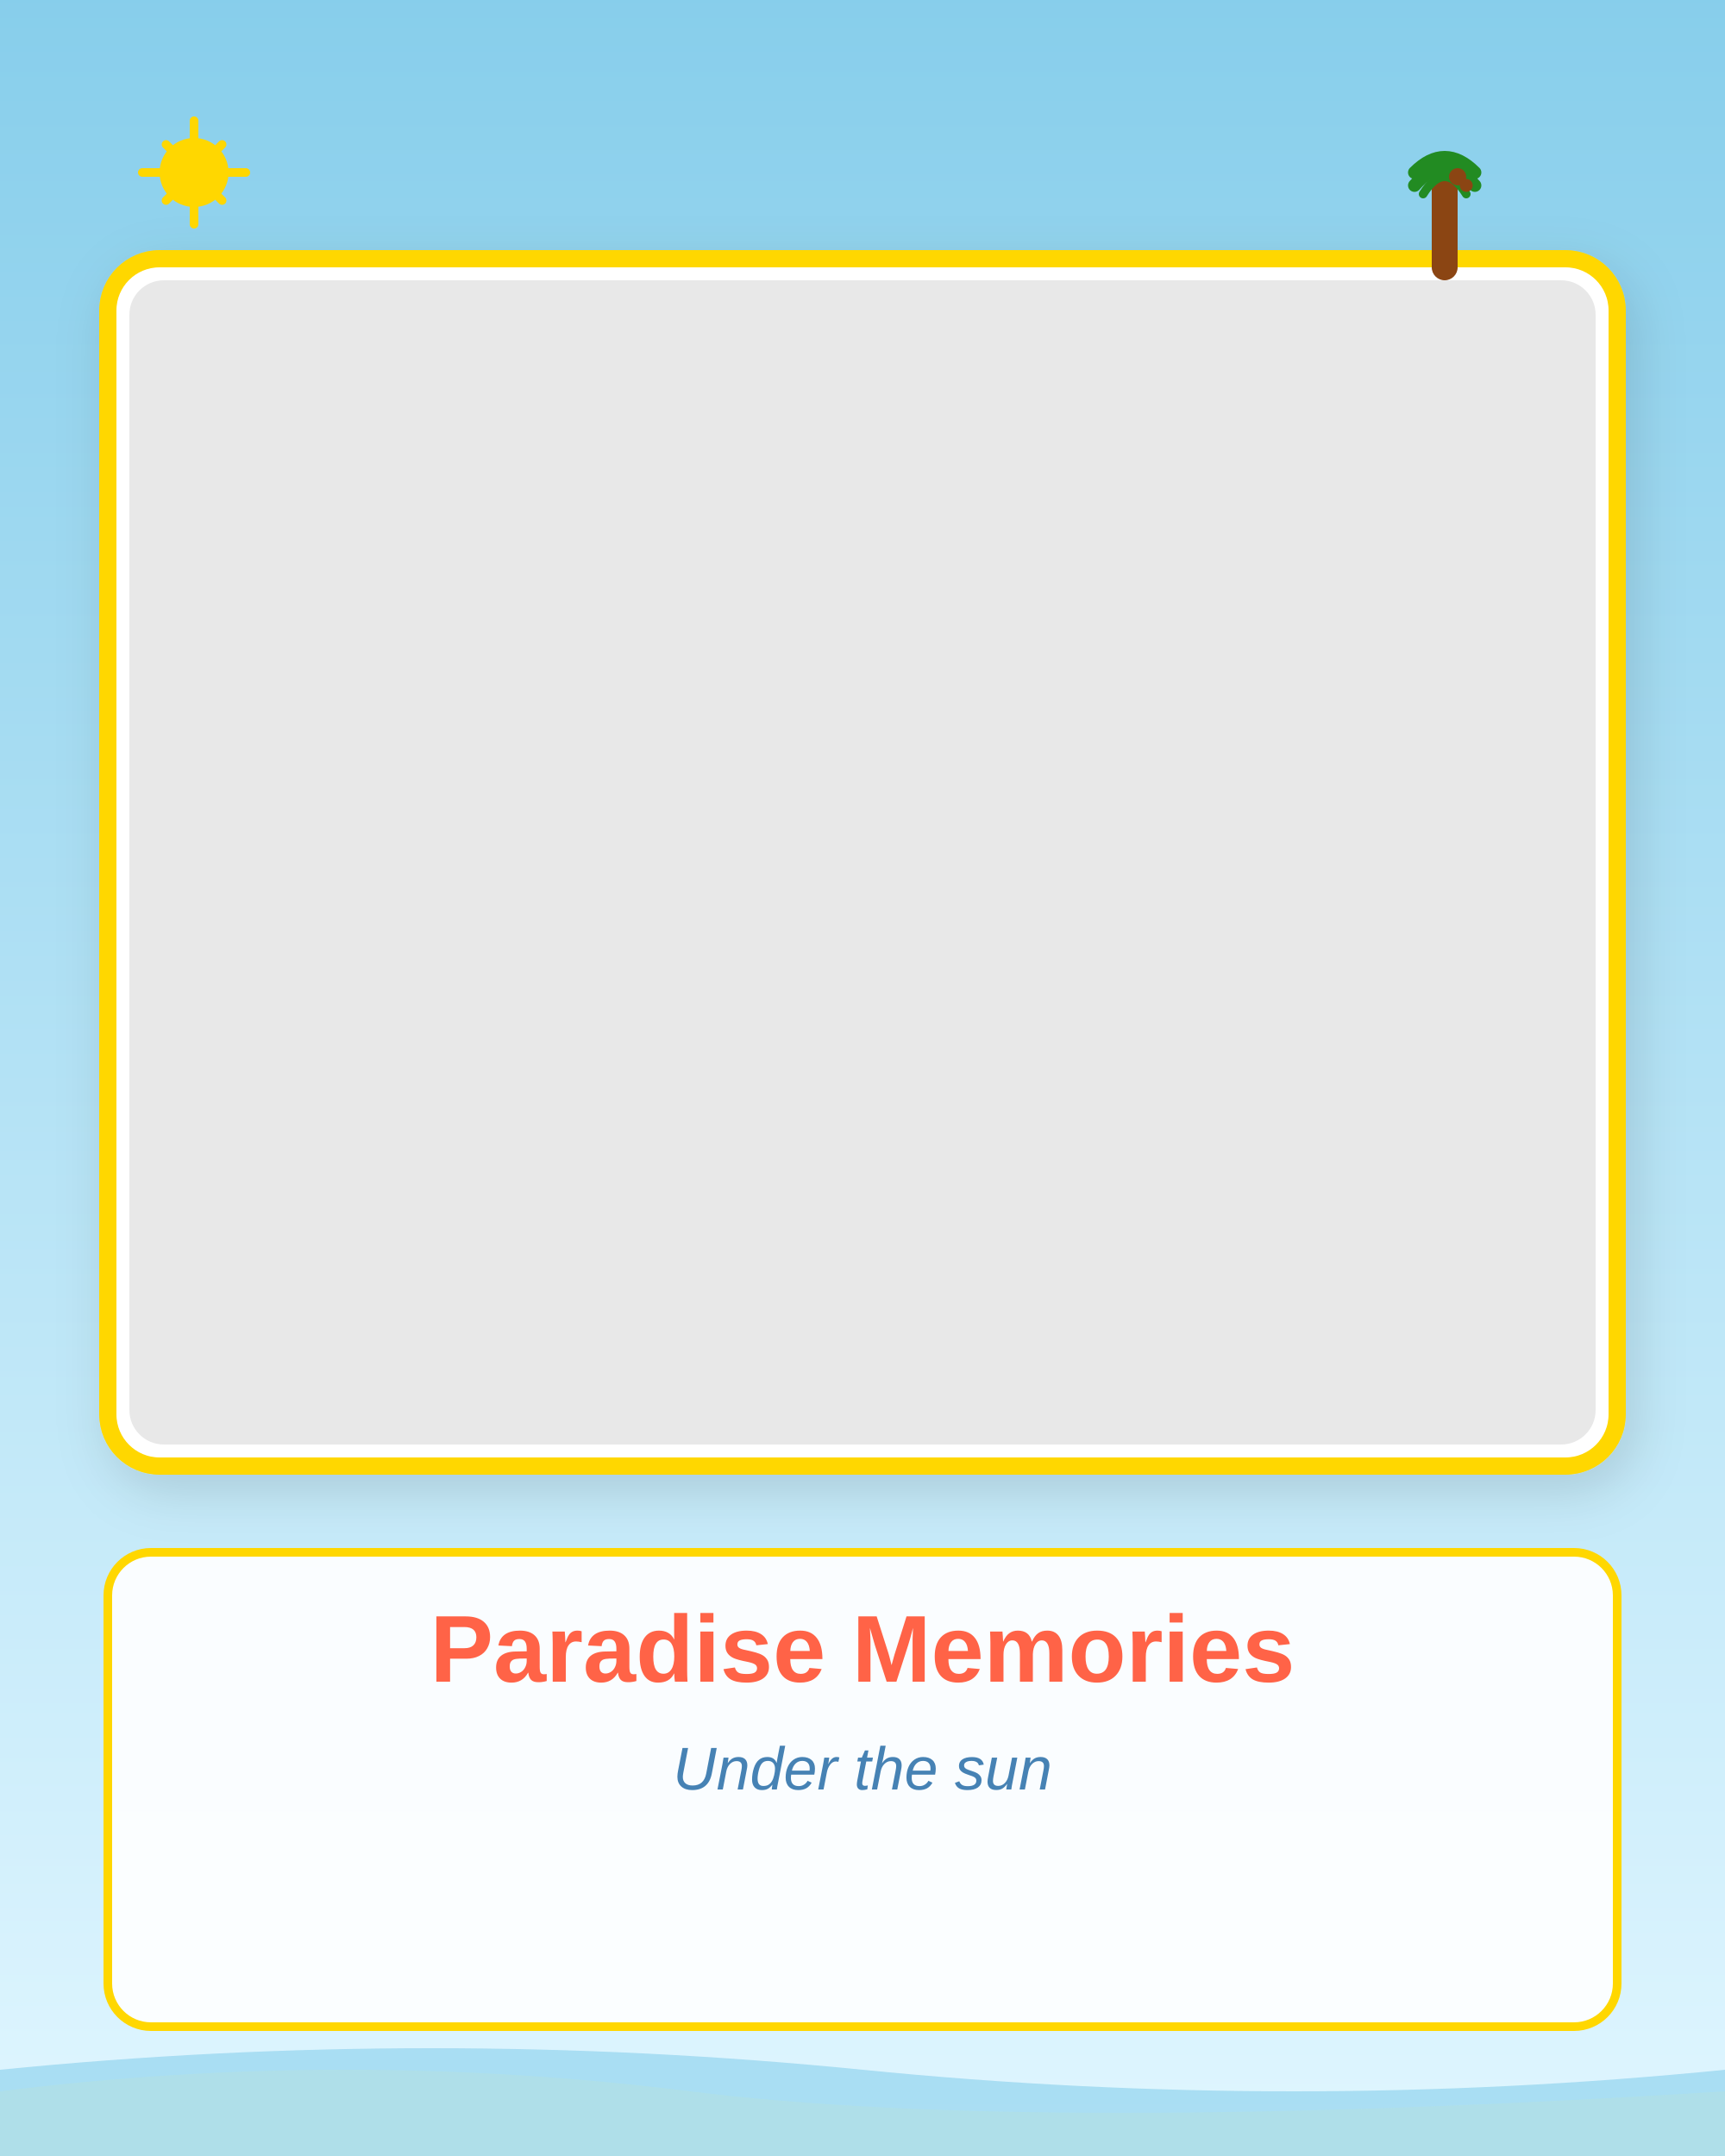
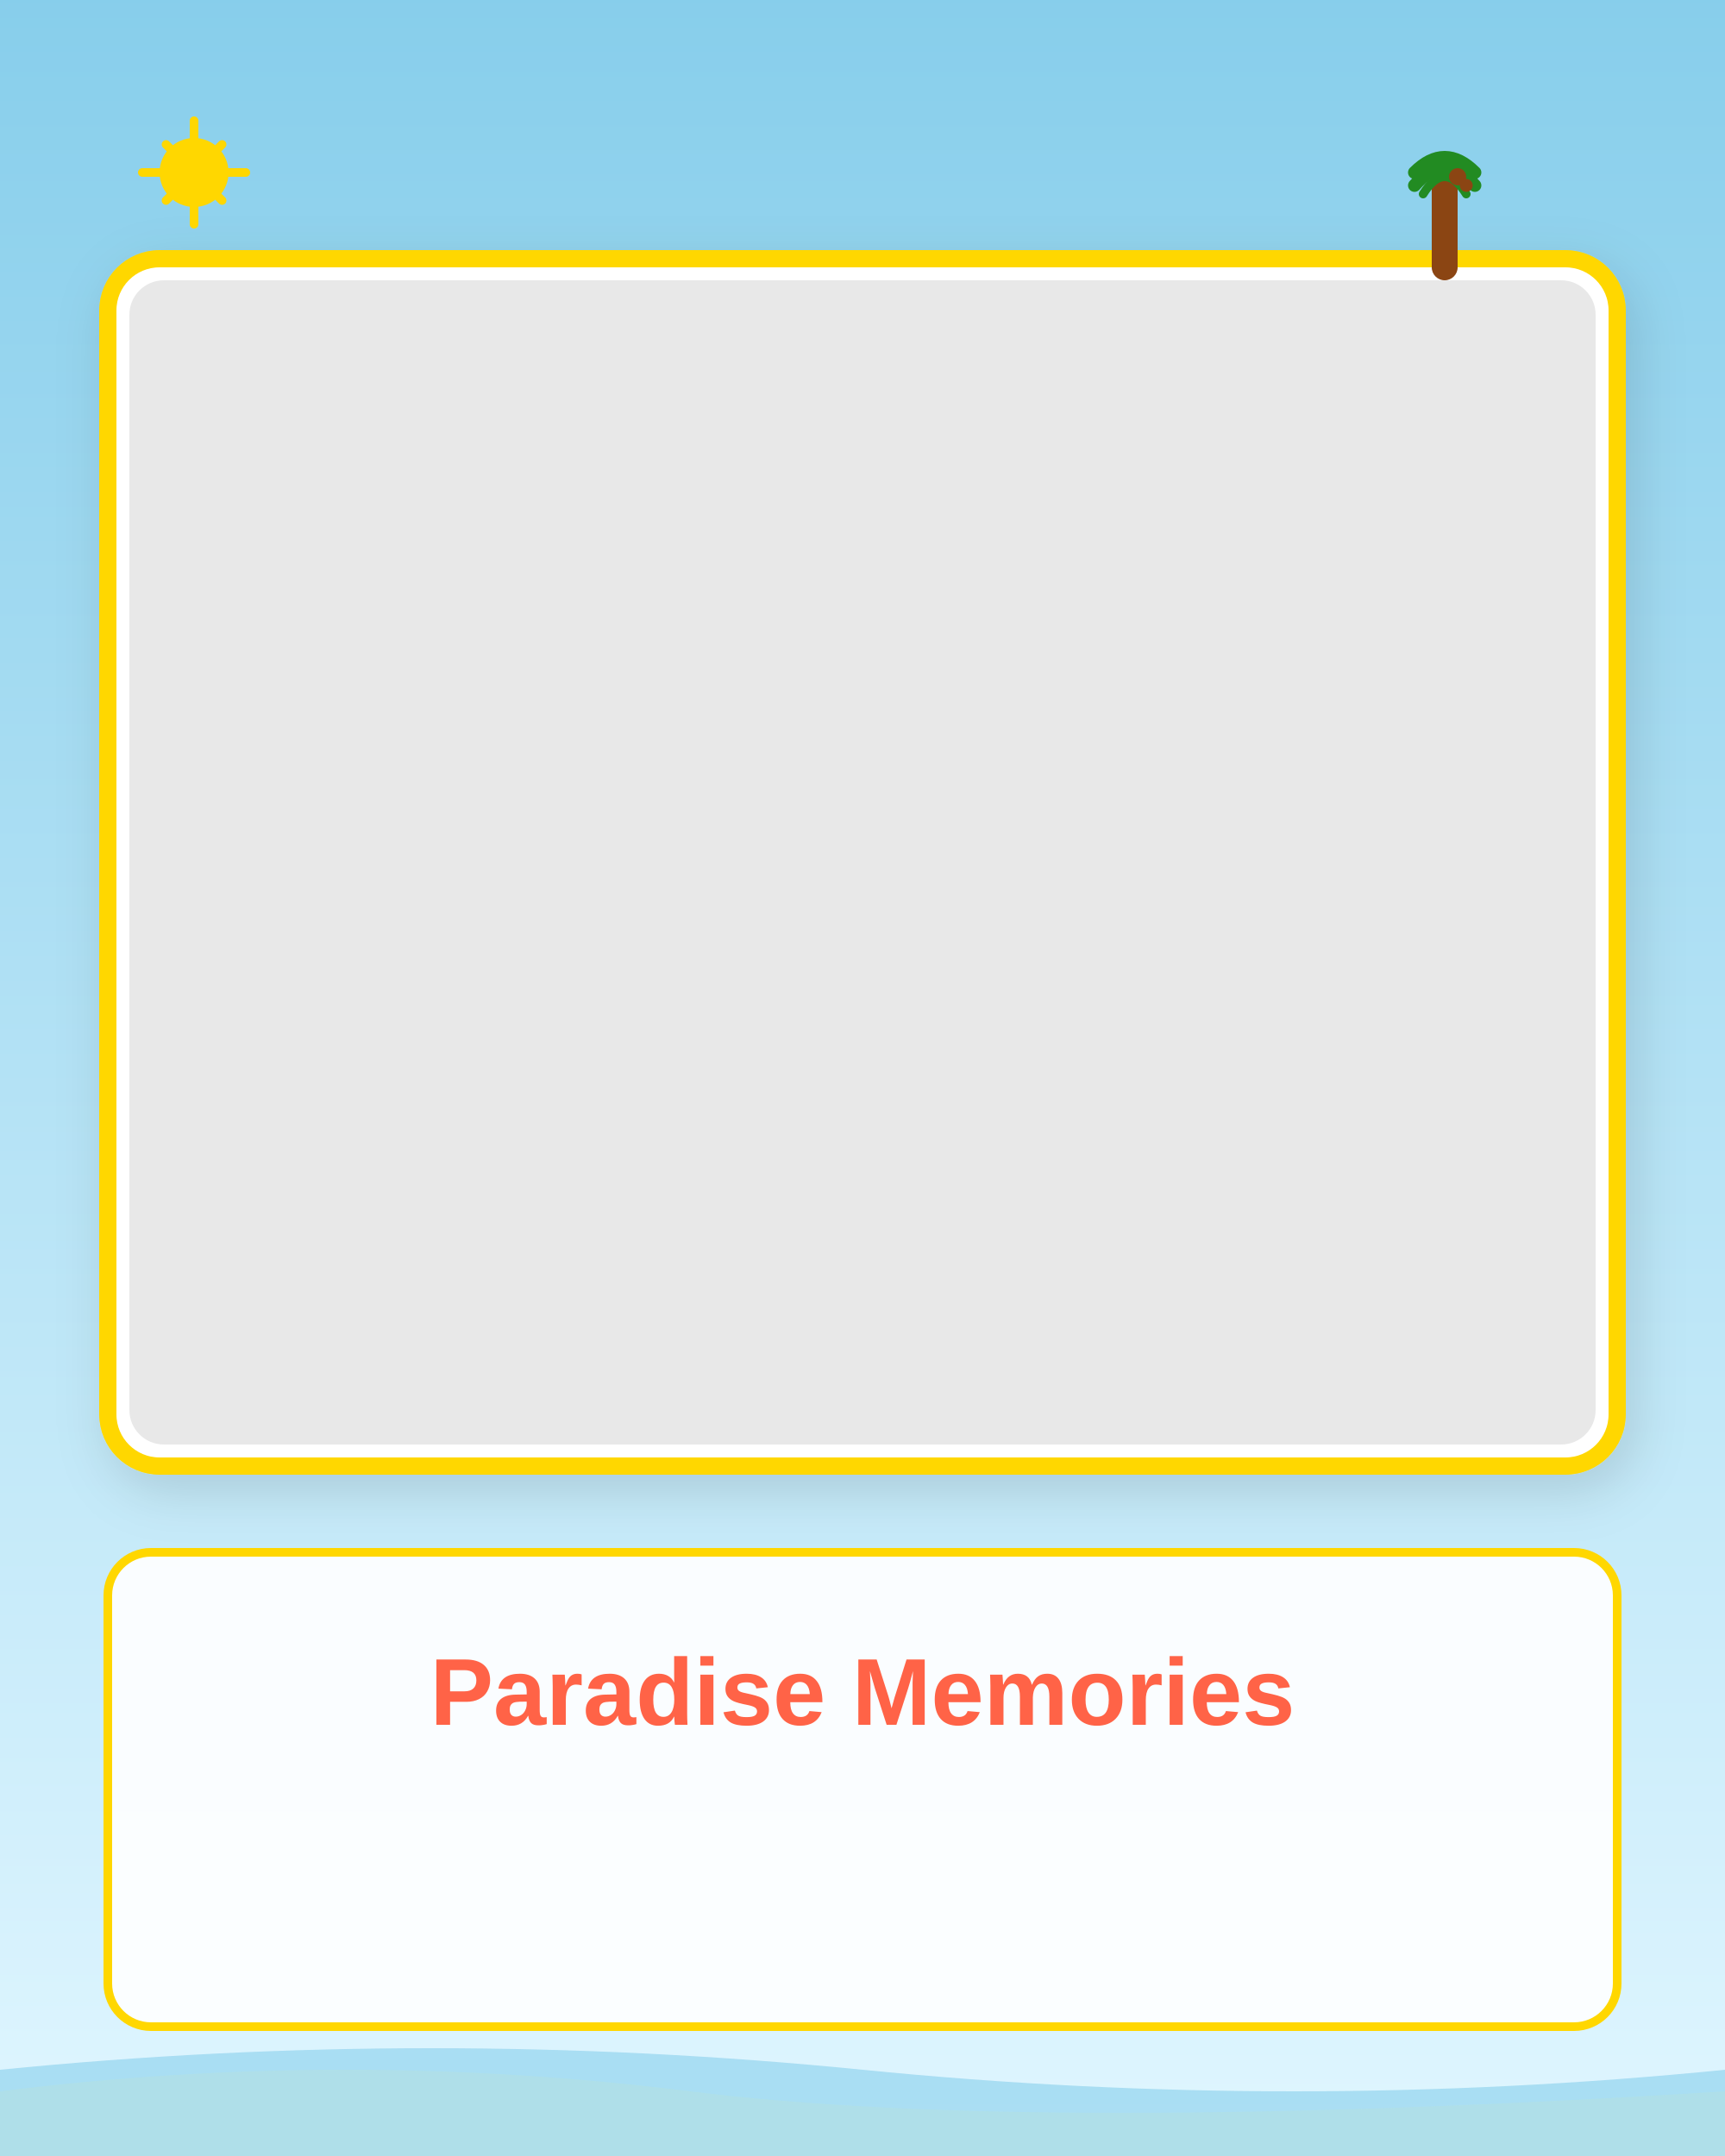
<svg xmlns="http://www.w3.org/2000/svg" viewBox="0 0 400 500">
  <defs>
    <linearGradient id="vacationSky" x1="0%" y1="0%" x2="0%" y2="100%">
      <stop offset="0%" style="stop-color:#87ceeb;stop-opacity:1" />
      <stop offset="100%" style="stop-color:#e0f6ff;stop-opacity:1" />
    </linearGradient>
    <filter id="vacationShadow" x="-20%" y="-20%" width="140%" height="140%">
      <feDropShadow dx="2" dy="4" stdDeviation="6" flood-color="#00000020" />
    </filter>
  </defs>
  <rect x="0" y="0" width="400" height="500" fill="url(#vacationSky)" />
  <rect x="25" y="60" width="350" height="280" fill="#ffffff" stroke="#ffd700" stroke-width="4" rx="12" filter="url(#vacationShadow)" />
  <rect id="Image1" x="30" y="65" width="340" height="270" fill="#e8e8e8" rx="8" />
  <g transform="translate(320, 25)">
    <rect x="12" y="15" width="6" height="25" fill="#8b4513" rx="3" />
    <path d="M 8 15 Q 15 8 22 15" fill="transparent" stroke="#228b22" stroke-width="3" stroke-linecap="round" />
    <path d="M 8 18 Q 15 10 22 18" fill="transparent" stroke="#228b22" stroke-width="3" stroke-linecap="round" />
    <path d="M 10 20 Q 15 12 20 20" fill="transparent" stroke="#228b22" stroke-width="2" stroke-linecap="round" />
    <circle cx="18" cy="16" r="2" fill="#8b4513" />
    <circle cx="20" cy="18" r="1.5" fill="#8b4513" />
  </g>
  <g transform="translate(30, 25)">
    <circle cx="15" cy="15" r="8" fill="#ffd700" />
    <line x1="15" y1="3" x2="15" y2="7" stroke="#ffd700" stroke-width="2" stroke-linecap="round" />
    <line x1="15" y1="23" x2="15" y2="27" stroke="#ffd700" stroke-width="2" stroke-linecap="round" />
    <line x1="3" y1="15" x2="7" y2="15" stroke="#ffd700" stroke-width="2" stroke-linecap="round" />
    <line x1="23" y1="15" x2="27" y2="15" stroke="#ffd700" stroke-width="2" stroke-linecap="round" />
    <line x1="8.5" y1="8.5" x2="10.5" y2="10.5" stroke="#ffd700" stroke-width="2" stroke-linecap="round" />
    <line x1="19.5" y1="19.5" x2="21.5" y2="21.5" stroke="#ffd700" stroke-width="2" stroke-linecap="round" />
    <line x1="21.5" y1="8.5" x2="19.5" y2="10.5" stroke="#ffd700" stroke-width="2" stroke-linecap="round" />
    <line x1="10.5" y1="19.5" x2="8.5" y2="21.5" stroke="#ffd700" stroke-width="2" stroke-linecap="round" />
  </g>
  <rect x="25" y="360" width="350" height="110" fill="rgba(255,255,255,0.9)" stroke="#ffd700" stroke-width="2" rx="10" />
-   <text id="Text1" x="200" y="390" text-anchor="middle" font-family="Arial, sans-serif" font-size="22" font-weight="bold" fill="#ff6347">Paradise Memories</text>
-   <text id="Text2" x="200" y="415" text-anchor="middle" font-family="Arial, sans-serif" font-size="14" font-style="italic" fill="#4682b4">Under the sun</text>
+   <text id="Text1" x="200" y="400" text-anchor="middle" font-family="Arial, sans-serif" font-size="22" font-weight="bold" fill="#ff6347">Paradise Memories</text>
  <path d="M 0 480 Q 100 470 200 480 T 400 480 L 400 500 L 0 500 Z" fill="#87ceeb" opacity="0.6" />
  <path d="M 0 485 Q 80 475 160 485 T 400 485 L 400 500 L 0 500 Z" fill="#b0e0e6" opacity="0.8" />
</svg>
